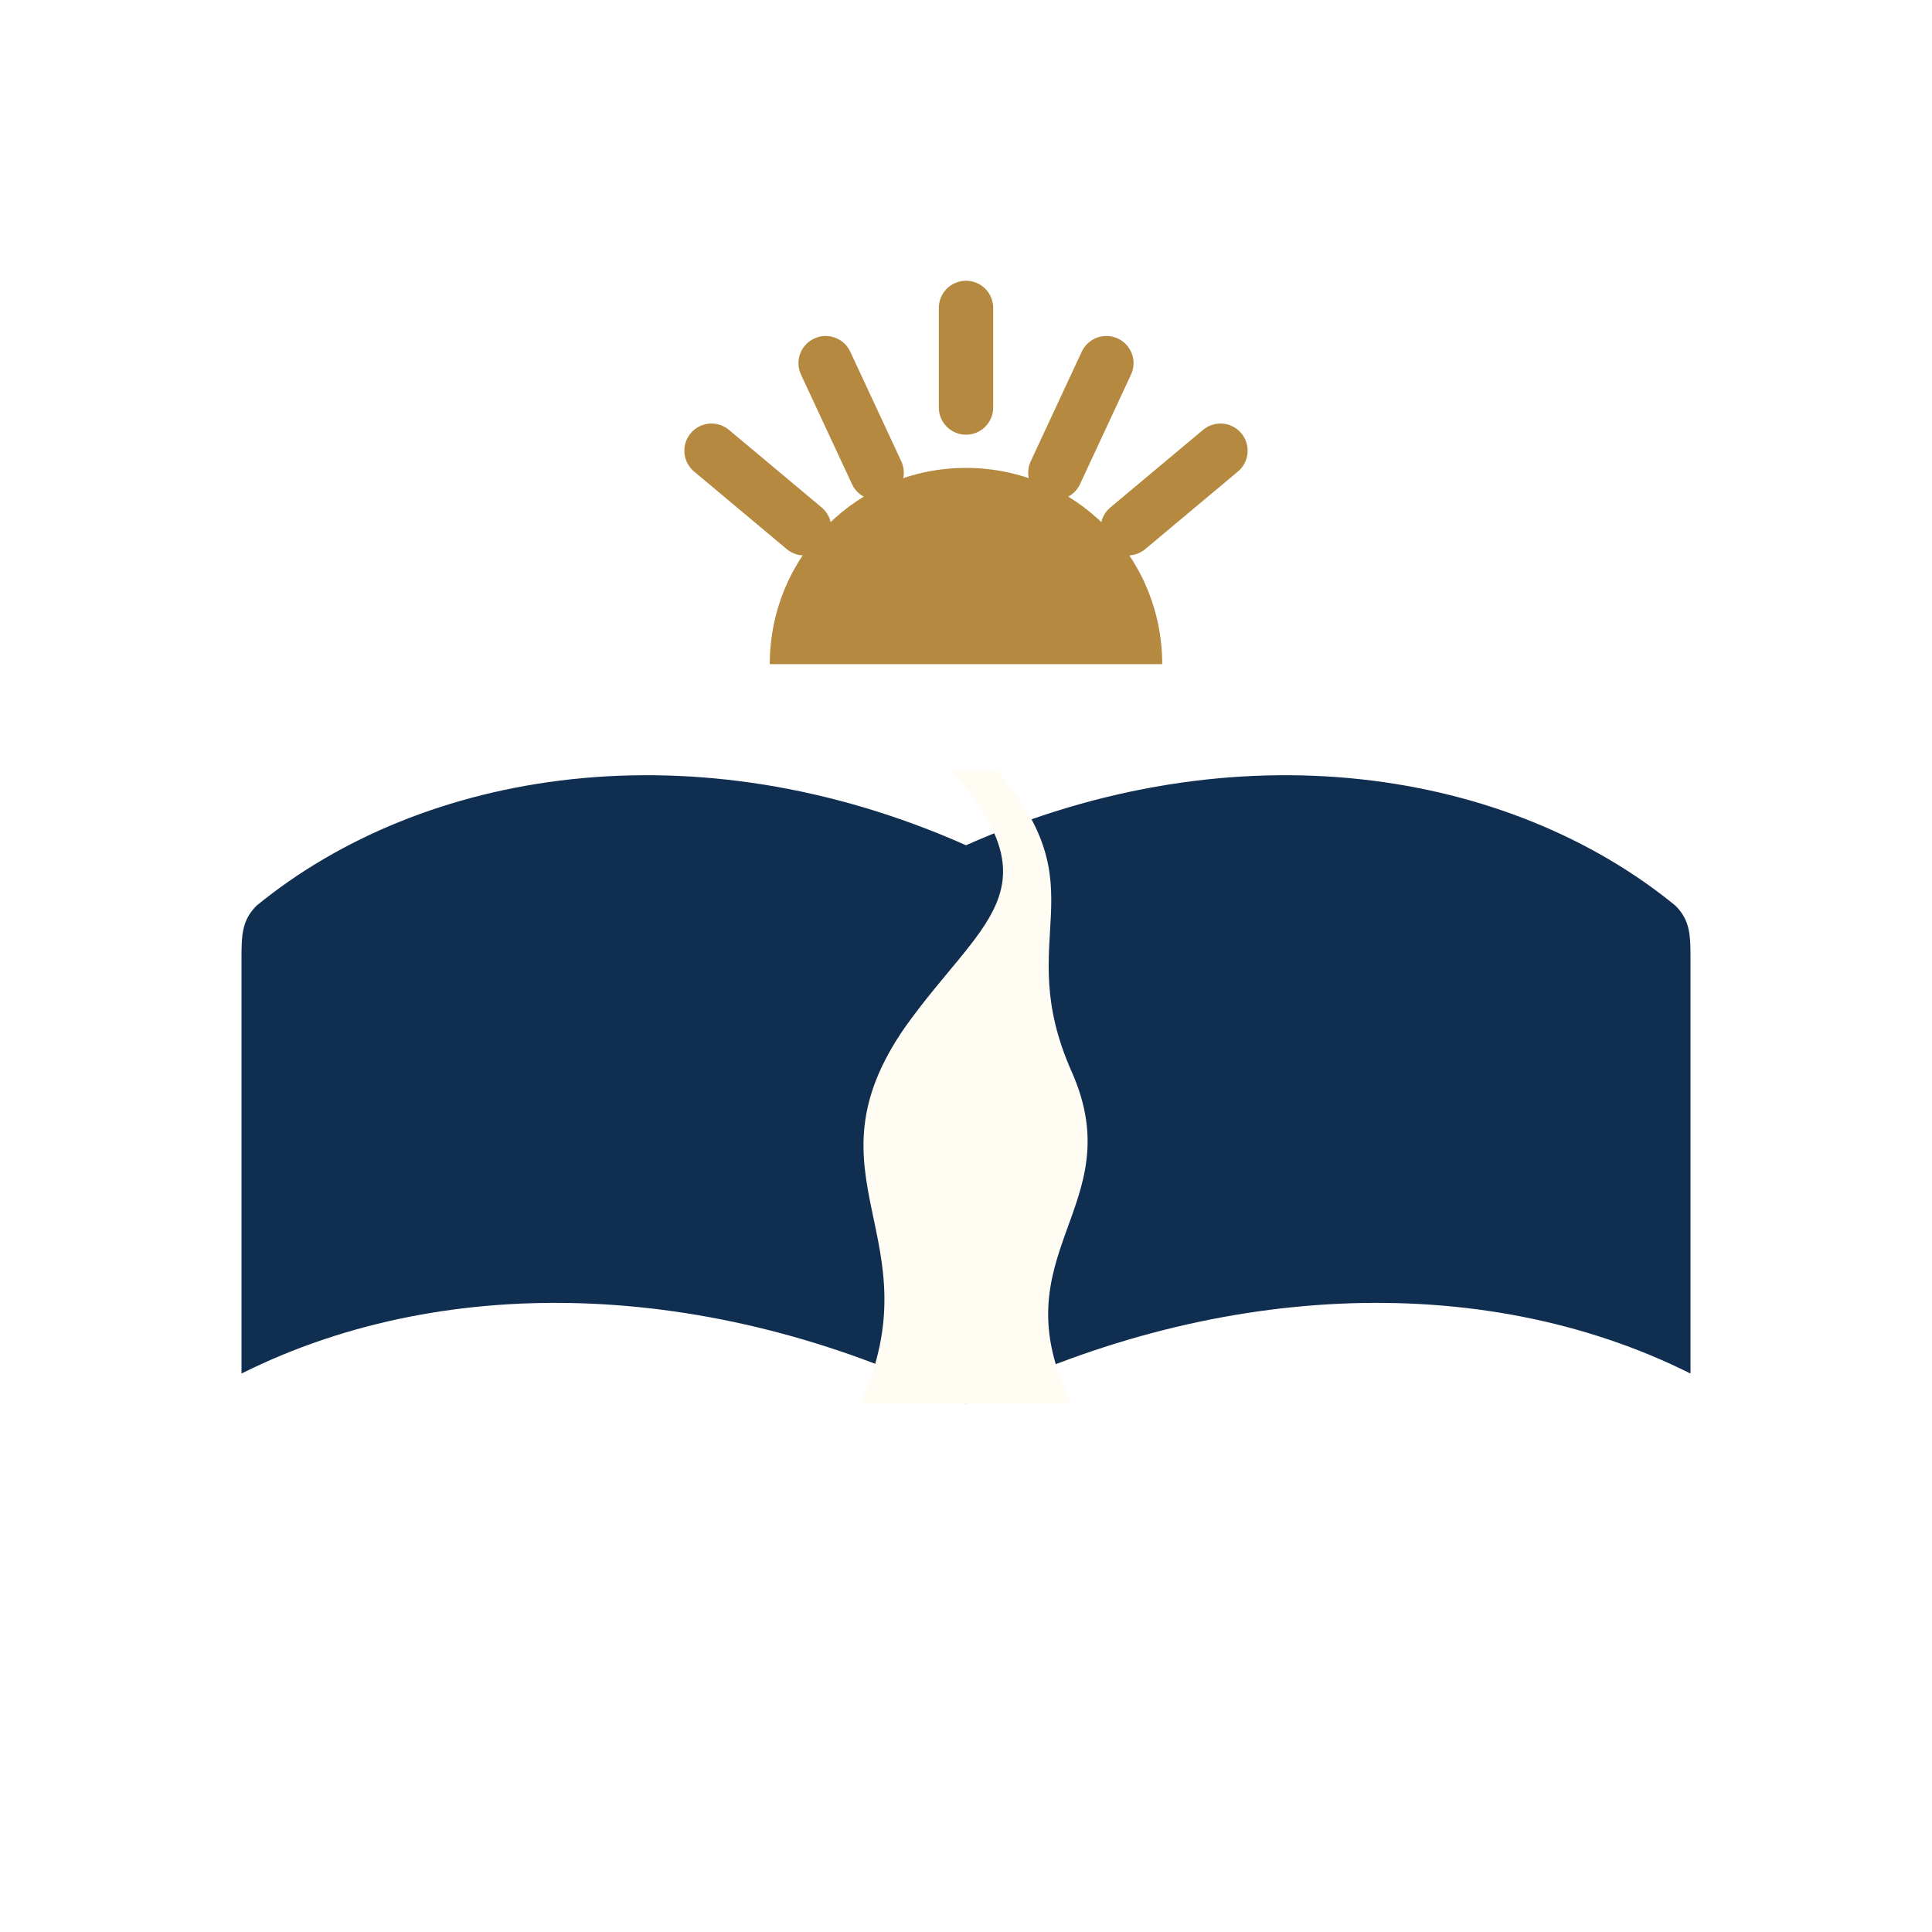
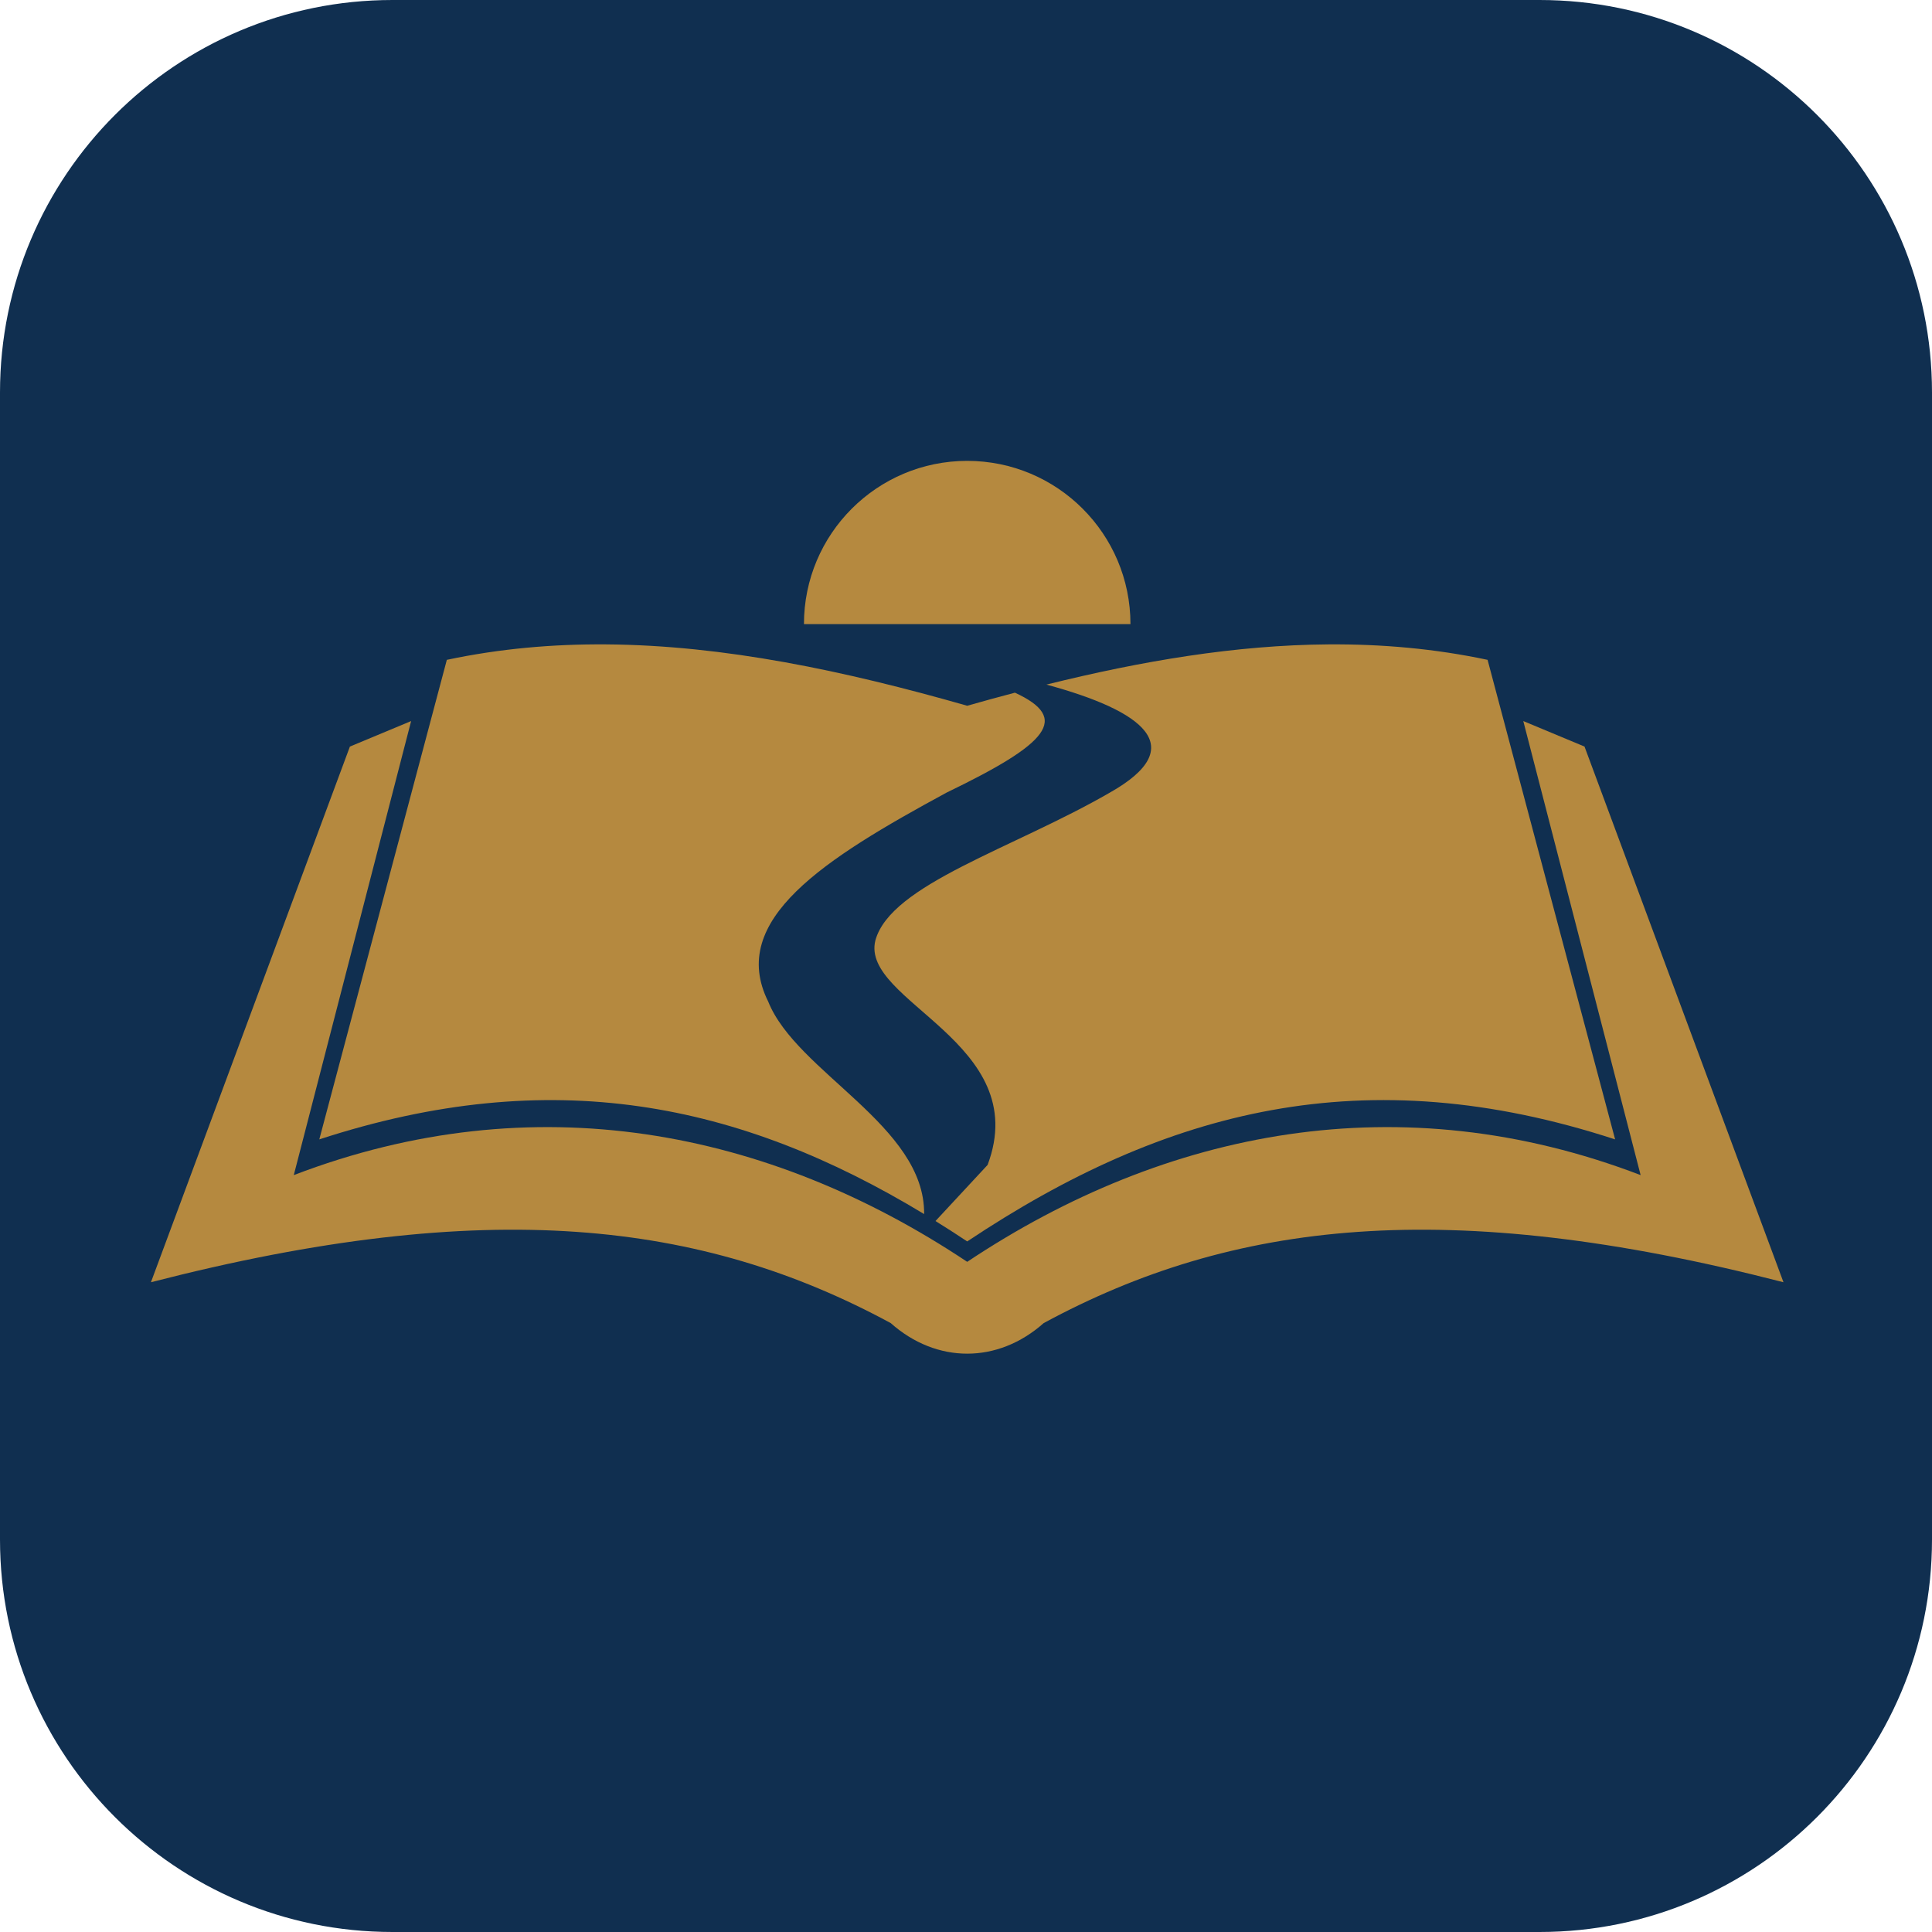
<svg xmlns="http://www.w3.org/2000/svg" viewBox="0 0 64 64" width="64" height="64">
-   <path fill="#102F50" d="M32 28 C23 24 14 25.5 8.5 30 C8 30.5 8 31 8 31.8 L8 45.5 C15 42 24 42.5 32 46.5 C40 42.5 49 42 56 45.5 L56 31.8 C56 31 56 30.5 55.5 30 C50 25.5 41 24 32 28 Z" />
-   <path fill="#FFFCF3" d="M28.5 46.5 C31 41 26.5 39 30 34 C32.5 30.5 35 29.5 31.5 25.5 L33 25.5 C36.5 29.5 33.5 31 35.5 35.5 C37.5 40 33 41.5 35.5 46.5 Z" />
-   <path fill="#B5893F" d="M25.5 22 A6.5 6.5 0 0 1 38.5 22 Z" />
-   <g stroke="#B5893F" stroke-width="1.8" stroke-linecap="round">
-     <line x1="32" y1="13.5" x2="32" y2="10.2" />
-     <line x1="34.96" y1="15.66" x2="36.65" y2="12.03" />
-     <line x1="29.04" y1="15.66" x2="27.35" y2="12.03" />
-     <line x1="37.36" y1="17.5" x2="40.43" y2="14.93" />
-     <line x1="26.64" y1="17.5" x2="23.57" y2="14.93" />
+   <rect width="64" height="64" rx="13" fill="#102F50" />
+   <g transform="translate(5 8) scale(.169)">
+     <path d="M0 204 L39 99 L51 94 L28 183 C75 165 121 174 160 200 C199 174 245 165 292 183 L269 94 L281 99 L320 204 C254 187 212 192 175 212 C166 220 154 220 145 212 C108 192 66 187 0 204Z" fill="#B5893F" />
+     <path d="M 89.23 78.971 C 78.723 78.894 68.312 79.813 58 82 L 33 176 C 78.464 161.154 115.32 168.701 151.555 190.635 C 151.742 173.326 126.548 162.87 121 149 C 113 133 132 121 156 108 C 175.929 98.379 180.272 93.48 169.355 88.436 C 166.244 89.259 163.127 90.106 160 91 C 135.938 84.125 112.348 79.14 89.23 78.971 z M 230.77 78.971 C 212.648 79.103 194.232 82.21 175.529 86.852 C 194.565 92.008 203.82 99.058 188 108 C 169 119 145 126 142 137 C 139 149 173 157 164 181 L 153.783 192.002 C 155.857 193.291 157.928 194.619 160 196 C 199 170 238 160 287 176 L 262 82 C 251.688 79.813 241.277 78.894 230.77 78.971 z " fill="#B5893F" />
+     <path d="M128 75a32 32 0 0 1 64 0Z" fill="#B5893F" />
  </g>
</svg>
